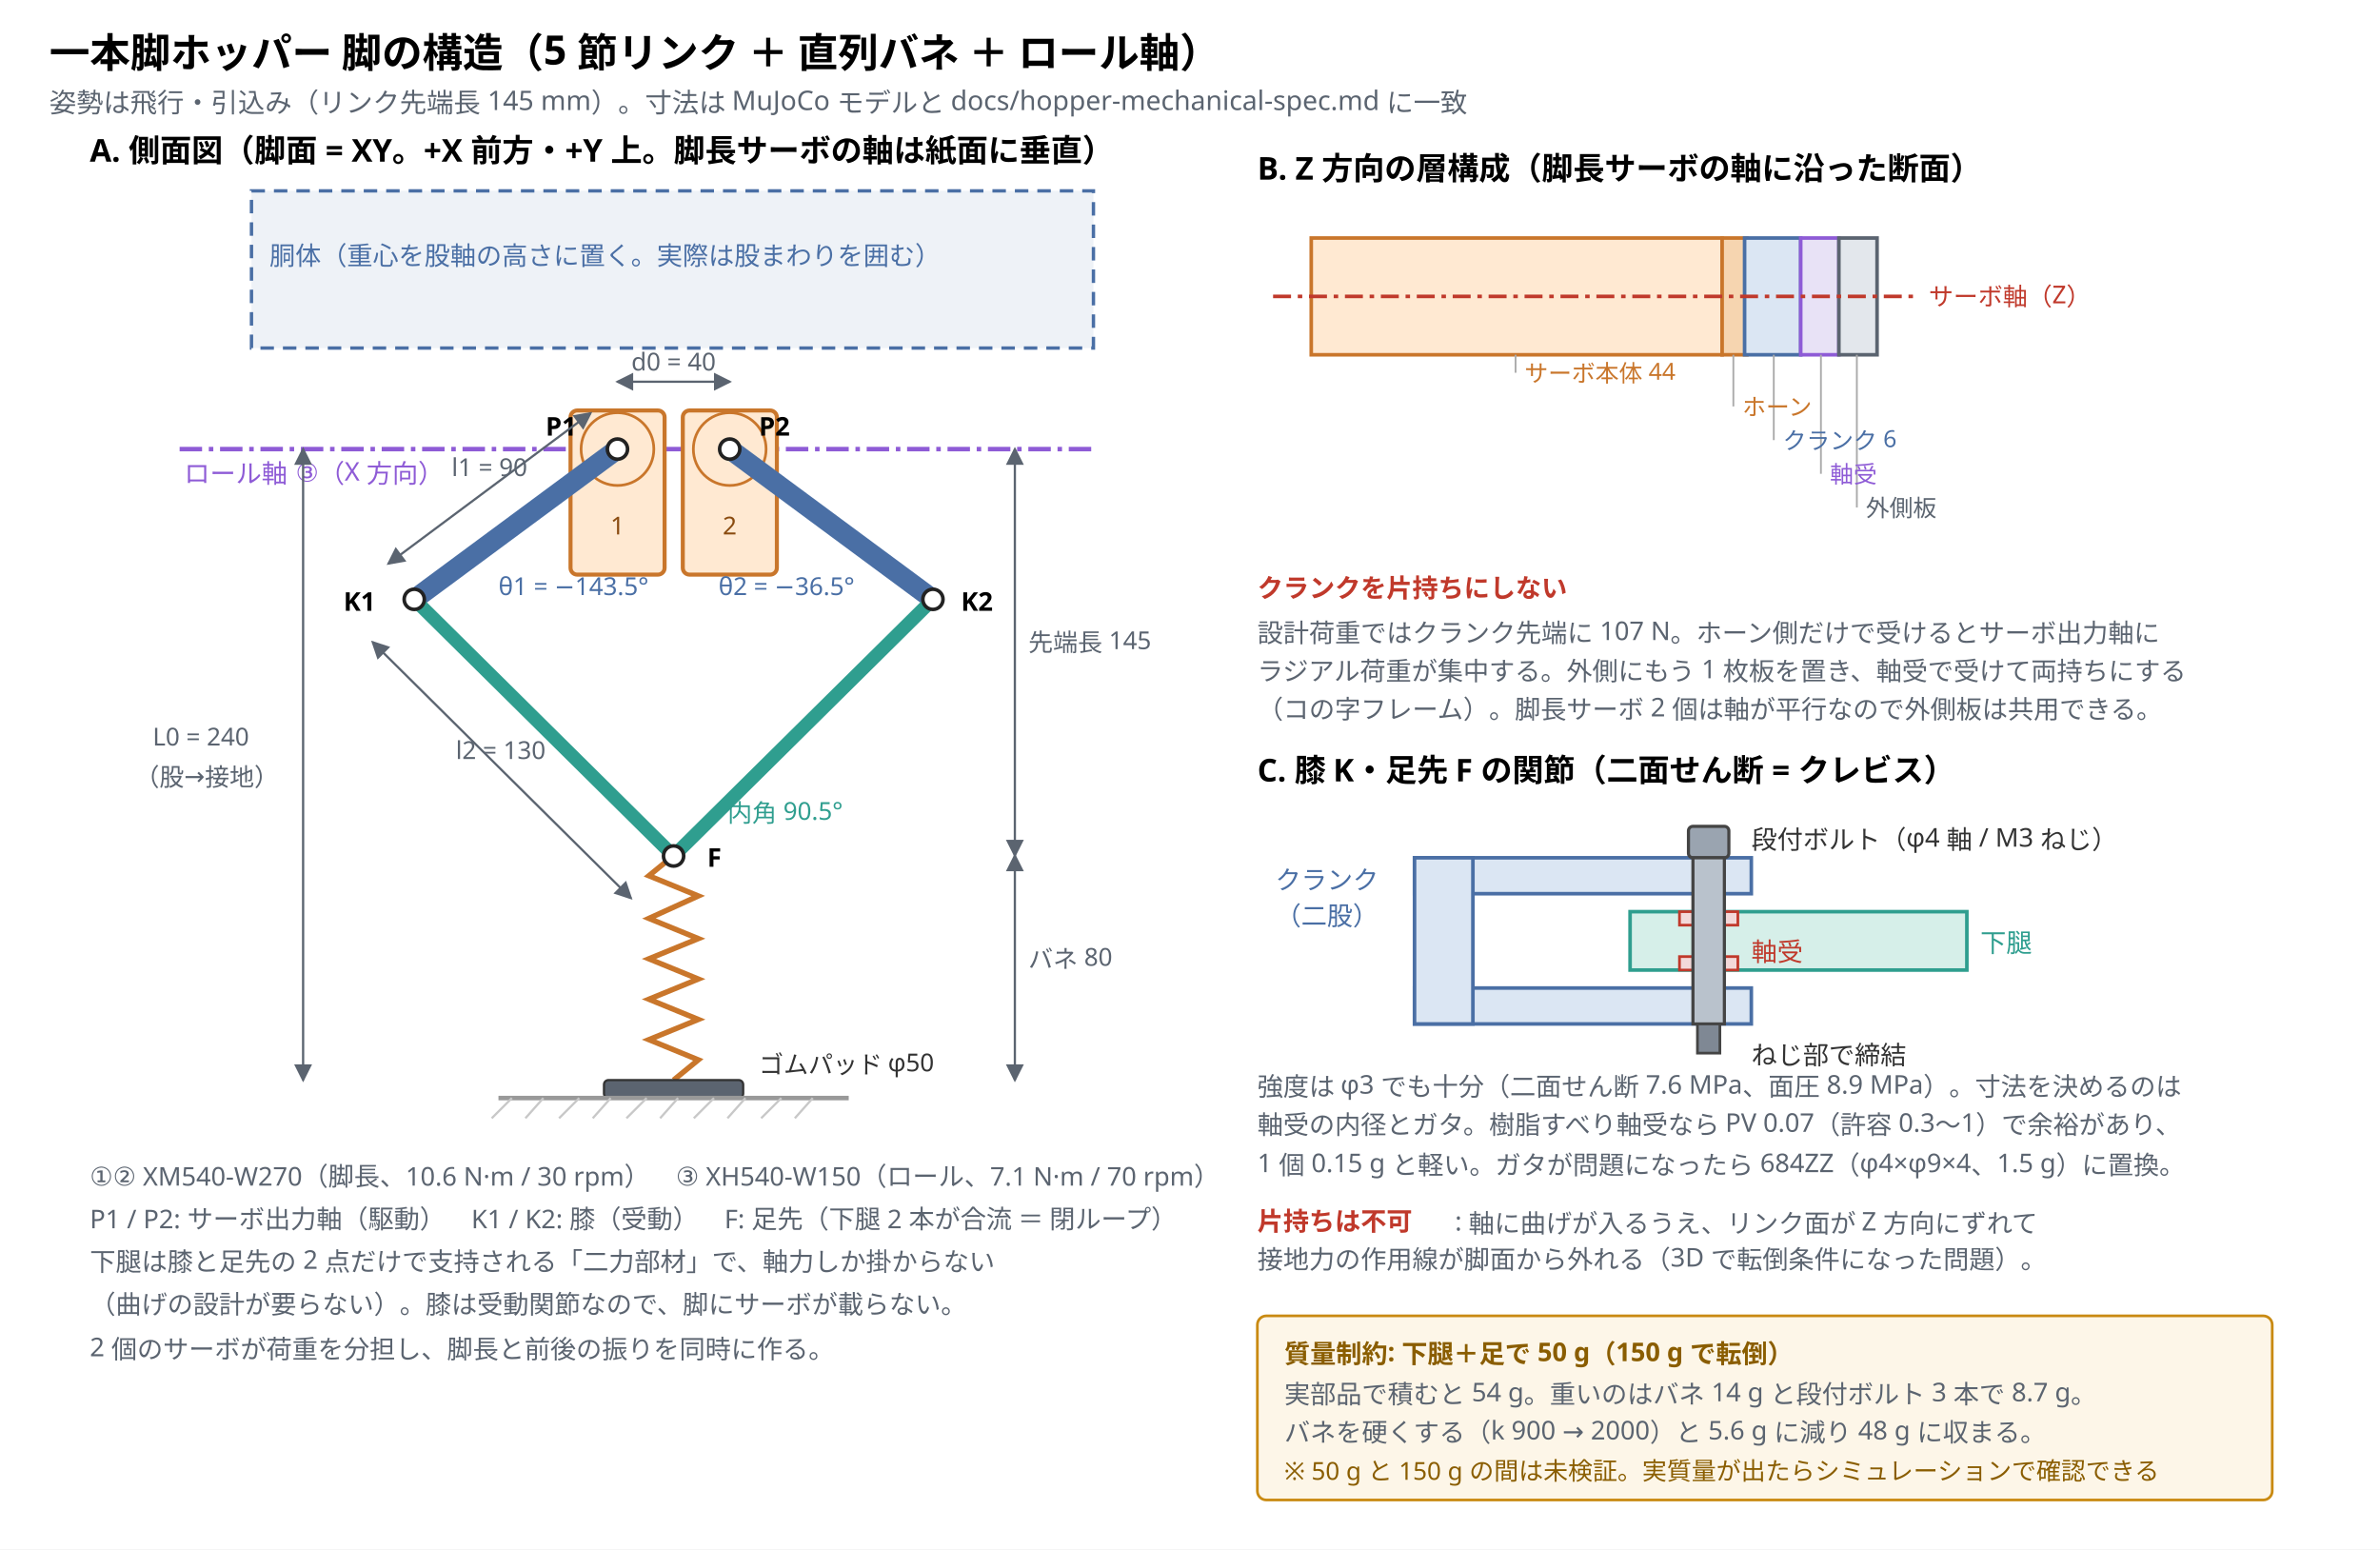
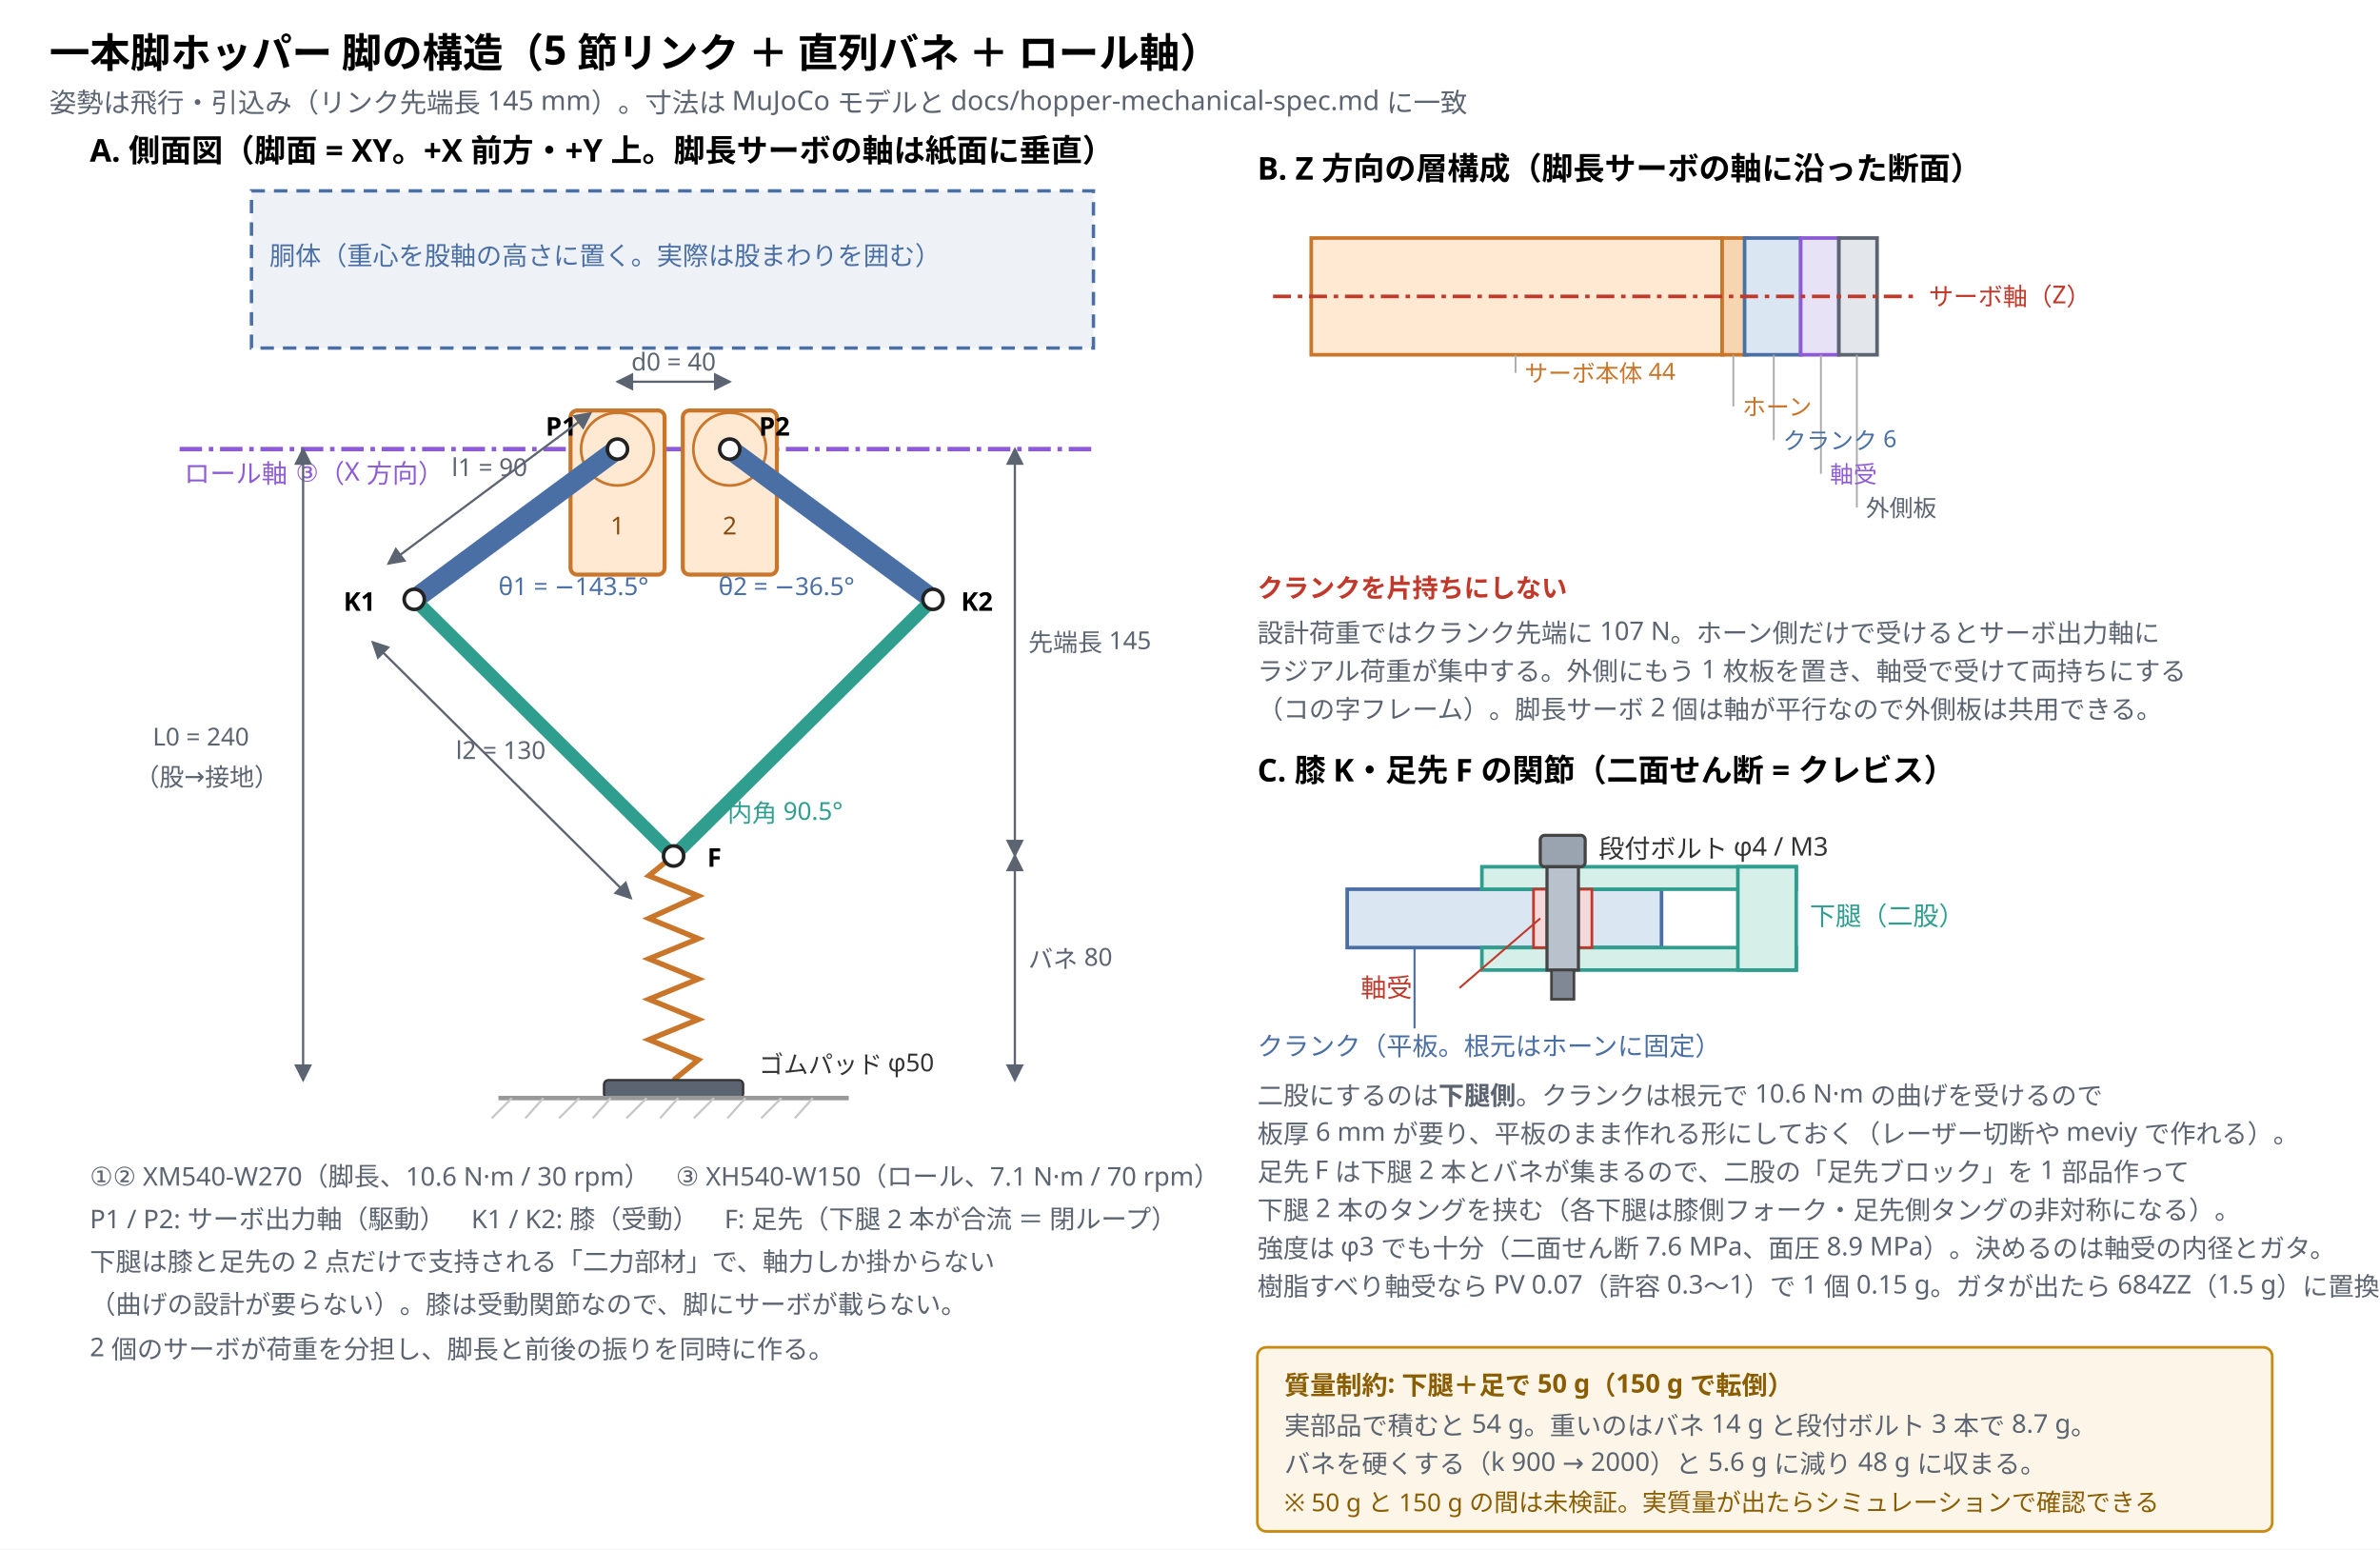
<svg xmlns="http://www.w3.org/2000/svg" width="1060" height="690" viewBox="0 0 1060 690" font-family="Segoe UI, Meiryo, sans-serif" font-size="13">
  <defs>
    <marker id="dim" markerWidth="8" markerHeight="8" refX="7" refY="4" orient="auto">
      <path d="M0,0 L8,4 L0,8 z" fill="#5b6470" />
    </marker>
    <marker id="dim2" markerWidth="8" markerHeight="8" refX="1" refY="4" orient="auto">
      <path d="M8,0 L0,4 L8,8 z" fill="#5b6470" />
    </marker>
  </defs>
  <rect width="1060" height="690" fill="#ffffff" />
  <text x="22" y="30" font-size="18" font-weight="bold">一本脚ホッパー 脚の構造（5 節リンク ＋ 直列バネ ＋ ロール軸）</text>
  <text x="22" y="50" font-size="12" fill="#5b6470">姿勢は飛行・引込み（リンク先端長 145 mm）。寸法は MuJoCo モデルと docs/hopper-mechanical-spec.md に一致</text>
  <text x="40" y="72" font-size="14" font-weight="bold">A. 側面図（脚面 = XY。+X 前方・+Y 上。脚長サーボの軸は紙面に垂直）</text>
  <rect x="112" y="85" width="375" height="70" fill="#eef2f7" stroke="#4a6fa5" stroke-width="1.5" stroke-dasharray="6 4" />
  <text x="120" y="118" font-size="11.5" fill="#4a6fa5">胴体（重心を股軸の高さに置く。実際は股まわりを囲む）</text>
  <line x1="80" y1="200" x2="488" y2="200" stroke="#8e5bd6" stroke-width="2" stroke-dasharray="10 3 2 3" />
  <text x="82" y="215" font-size="11.5" fill="#8e5bd6">ロール軸 ③（X 方向）</text>
  <rect x="254.1" y="182.8" width="41.9" height="73.1" rx="3" fill="#ffe9d2" stroke="#c9762b" stroke-width="1.8" />
  <text x="275" y="238" font-size="11" fill="#8a4b10" text-anchor="middle">1</text>
  <circle cx="275.0" cy="200.0" r="16.2" fill="none" stroke="#c9762b" stroke-width="1.2" />
  <rect x="304.1" y="182.8" width="41.9" height="73.1" rx="3" fill="#ffe9d2" stroke="#c9762b" stroke-width="1.8" />
  <text x="325" y="238" font-size="11" fill="#8a4b10" text-anchor="middle">2</text>
  <circle cx="325.0" cy="200.0" r="16.2" fill="none" stroke="#c9762b" stroke-width="1.2" />
  <line x1="275.0" y1="200.0" x2="184.5" y2="266.9" stroke="#4a6fa5" stroke-width="9" stroke-linecap="round" />
  <line x1="325.0" y1="200.0" x2="415.5" y2="266.9" stroke="#4a6fa5" stroke-width="9" stroke-linecap="round" />
  <line x1="184.5" y1="266.9" x2="300.0" y2="381.2" stroke="#2f9e8f" stroke-width="6" stroke-linecap="round" />
  <line x1="415.5" y1="266.9" x2="300.0" y2="381.2" stroke="#2f9e8f" stroke-width="6" stroke-linecap="round" />
  <polyline points="300,381 289,390 311,399 289,409 311,418 289,427 311,436 289,445 311,454 289,463 311,472 300,481" fill="none" stroke="#c9762b" stroke-width="2.4" />
  <rect x="269" y="481" width="62" height="8" rx="2" fill="#5b6470" stroke="#333" />
  <line x1="222" y1="489" x2="378" y2="489" stroke="#999" stroke-width="2" />
  <line x1="228" y1="489" x2="219" y2="498" stroke="#c8c8c8" />
  <line x1="242" y1="489" x2="234" y2="498" stroke="#c8c8c8" />
  <line x1="258" y1="489" x2="249" y2="498" stroke="#c8c8c8" />
  <line x1="272" y1="489" x2="264" y2="498" stroke="#c8c8c8" />
  <line x1="288" y1="489" x2="279" y2="498" stroke="#c8c8c8" />
  <line x1="302" y1="489" x2="294" y2="498" stroke="#c8c8c8" />
  <line x1="318" y1="489" x2="309" y2="498" stroke="#c8c8c8" />
  <line x1="332" y1="489" x2="324" y2="498" stroke="#c8c8c8" />
  <line x1="348" y1="489" x2="339" y2="498" stroke="#c8c8c8" />
  <line x1="362" y1="489" x2="354" y2="498" stroke="#c8c8c8" />
  <circle cx="275.0" cy="200.0" r="4.5" fill="#fff" stroke="#222" stroke-width="1.6" />
  <text x="243" y="194" font-size="11.5" font-weight="600">P1</text>
  <circle cx="325.0" cy="200.0" r="4.5" fill="#fff" stroke="#222" stroke-width="1.6" />
  <text x="338" y="194" font-size="11.5" font-weight="600">P2</text>
  <circle cx="184.5" cy="266.9" r="4.5" fill="#fff" stroke="#222" stroke-width="1.6" />
  <text x="153" y="272" font-size="11.5" font-weight="600">K1</text>
  <circle cx="415.5" cy="266.9" r="4.5" fill="#fff" stroke="#222" stroke-width="1.6" />
  <text x="428" y="272" font-size="11.5" font-weight="600">K2</text>
  <circle cx="300.0" cy="381.2" r="4.5" fill="#fff" stroke="#222" stroke-width="1.6" />
  <text x="315" y="386" font-size="11.5" font-weight="600">F</text>
  <line x1="275" y1="170" x2="325" y2="170" stroke="#5b6470" stroke-width="1" marker-start="url(#dim2)" marker-end="url(#dim)" />
  <text x="300" y="165" font-size="11" fill="#5b6470" text-anchor="middle">d0 = 40</text>
  <line x1="263" y1="184" x2="173" y2="251" stroke="#5b6470" stroke-width="1" marker-start="url(#dim2)" marker-end="url(#dim)" />
  <text x="218" y="212" font-size="11" fill="#5b6470" text-anchor="middle">l1 = 90</text>
  <line x1="166" y1="286" x2="281" y2="400" stroke="#5b6470" stroke-width="1" marker-start="url(#dim2)" marker-end="url(#dim)" />
  <text x="223" y="338" font-size="11" fill="#5b6470" text-anchor="middle">l2 = 130</text>
  <line x1="452" y1="200" x2="452" y2="381" stroke="#5b6470" stroke-width="1" marker-start="url(#dim2)" marker-end="url(#dim)" />
  <text x="458" y="290" font-size="11" fill="#5b6470">先端長 145</text>
  <line x1="452" y1="381" x2="452" y2="481" stroke="#5b6470" stroke-width="1" marker-start="url(#dim2)" marker-end="url(#dim)" />
  <text x="458" y="431" font-size="11" fill="#5b6470">バネ 80</text>
  <line x1="135" y1="200" x2="135" y2="481" stroke="#5b6470" stroke-width="1" marker-start="url(#dim2)" marker-end="url(#dim)" />
  <text x="68" y="332" font-size="11" fill="#5b6470">L0 = 240</text>
  <text x="60" y="350" font-size="11" fill="#5b6470">（股→接地）</text>
  <text x="222" y="265" font-size="11" fill="#4a6fa5">θ1 = −143.5°</text>
  <text x="320" y="265" font-size="11" fill="#4a6fa5">θ2 = −36.5°</text>
  <text x="324" y="366" font-size="11" fill="#2f9e8f">内角 90.5°</text>
  <text x="338" y="478" font-size="11" fill="#333">ゴムパッド φ50</text>
  <text x="40" y="528" font-size="11.5" fill="#5b6470">①② XM540-W270（脚長、10.6 N·m / 30 rpm）　③ XH540-W150（ロール、7.1 N·m / 70 rpm）</text>
  <text x="40" y="547" font-size="11.5" fill="#5b6470">P1 / P2: サーボ出力軸（駆動）　K1 / K2: 膝（受動）　F: 足先（下腿 2 本が合流 ＝ 閉ループ）</text>
  <text x="40" y="566" font-size="11.5" fill="#5b6470">下腿は膝と足先の 2 点だけで支持される「二力部材」で、軸力しか掛からない</text>
  <text x="40" y="585" font-size="11.5" fill="#5b6470">（曲げの設計が要らない）。膝は受動関節なので、脚にサーボが載らない。</text>
  <text x="40" y="604" font-size="11.5" fill="#5b6470">2 個のサーボが荷重を分担し、脚長と前後の振りを同時に作る。</text>
  <text x="560" y="80" font-size="14" font-weight="bold">B. Z 方向の層構成（脚長サーボの軸に沿った断面）</text>
  <rect x="584" y="106" width="183" height="52" fill="#ffe9d2" stroke="#c9762b" stroke-width="1.6" />
  <line x1="675" y1="158" x2="675" y2="166" stroke="#aaa" stroke-width="0.8" />
  <rect x="767" y="106" width="11" height="52" fill="#f6d5b0" stroke="#c9762b" stroke-width="1.6" />
  <line x1="772" y1="158" x2="772" y2="181" stroke="#aaa" stroke-width="0.8" />
  <rect x="777" y="106" width="25" height="52" fill="#dbe6f3" stroke="#4a6fa5" stroke-width="1.6" />
  <line x1="790" y1="158" x2="790" y2="196" stroke="#aaa" stroke-width="0.8" />
  <rect x="802" y="106" width="17" height="52" fill="#e8e2f6" stroke="#8e5bd6" stroke-width="1.6" />
  <line x1="811" y1="158" x2="811" y2="211" stroke="#aaa" stroke-width="0.8" />
  <rect x="819" y="106" width="17" height="52" fill="#e3e7ec" stroke="#5b6470" stroke-width="1.6" />
  <line x1="827" y1="158" x2="827" y2="226" stroke="#aaa" stroke-width="0.8" />
  <text x="679" y="170" font-size="10.5" fill="#c9762b">サーボ本体 44</text>
  <text x="776" y="185" font-size="10.5" fill="#c9762b">ホーン</text>
  <text x="794" y="200" font-size="10.5" fill="#4a6fa5">クランク 6</text>
  <text x="815" y="215" font-size="10.5" fill="#8e5bd6">軸受</text>
  <text x="831" y="230" font-size="10.5" fill="#5b6470">外側板</text>
  <line x1="567" y1="132" x2="854" y2="132" stroke="#c0392b" stroke-width="1.6" stroke-dasharray="8 3 2 3" />
  <text x="859" y="136" font-size="11" fill="#c0392b">サーボ軸（Z）</text>
  <text x="560" y="266" font-size="11.5" font-weight="600" fill="#c0392b">クランクを片持ちにしない</text>
  <text x="560" y="286" font-size="11.5" fill="#5b6470">設計荷重ではクランク先端に 107 N。ホーン側だけで受けるとサーボ出力軸に</text>
  <text x="560" y="303" font-size="11.5" fill="#5b6470">ラジアル荷重が集中する。外側にもう 1 枚板を置き、軸受で受けて両持ちにする</text>
  <text x="560" y="320" font-size="11.5" fill="#5b6470">（コの字フレーム）。脚長サーボ 2 個は軸が平行なので外側板は共用できる。</text>
  <text x="560" y="348" font-size="14" font-weight="bold">C. 膝 K・足先 F の関節（二面せん断 = クレビス）</text>
-   <rect x="630" y="382" width="150" height="16" fill="#dbe6f3" stroke="#4a6fa5" stroke-width="1.6" />
-   <rect x="630" y="440" width="150" height="16" fill="#dbe6f3" stroke="#4a6fa5" stroke-width="1.6" />
-   <rect x="630" y="382" width="26" height="74" fill="#dbe6f3" stroke="#4a6fa5" stroke-width="1.6" />
-   <rect x="726" y="406" width="150" height="26" fill="#d6efe9" stroke="#2f9e8f" stroke-width="1.6" />
-   <rect x="748" y="406" width="26" height="6" fill="#f3d9d9" stroke="#c0392b" stroke-width="1.2" />
-   <rect x="748" y="426" width="26" height="6" fill="#f3d9d9" stroke="#c0392b" stroke-width="1.2" />
-   <rect x="752" y="368" width="18" height="14" rx="2" fill="#9aa4b0" stroke="#444" stroke-width="1.4" />
-   <rect x="754" y="382" width="14" height="74" fill="#b9c2cc" stroke="#444" stroke-width="1.4" />
-   <rect x="756" y="456" width="10" height="13" fill="#7f8894" stroke="#444" stroke-width="1.2" />
-   <text x="780" y="378" font-size="11.5" fill="#333">段付ボルト（φ4 軸 / M3 ねじ）</text>
-   <text x="780" y="474" font-size="11.5" fill="#333">ねじ部で締結</text>
-   <text x="568" y="396" font-size="11.5" fill="#4a6fa5">クランク</text>
-   <text x="568" y="412" font-size="11.5" fill="#4a6fa5">（二股）</text>
-   <text x="882" y="424" font-size="11.5" fill="#2f9e8f">下腿</text>
-   <text x="780" y="428" font-size="11.5" fill="#c0392b">軸受</text>
-   <text x="560" y="488" font-size="11.5" fill="#5b6470">強度は φ3 でも十分（二面せん断 7.6 MPa、面圧 8.9 MPa）。寸法を決めるのは</text>
-   <text x="560" y="505" font-size="11.5" fill="#5b6470">軸受の内径とガタ。樹脂すべり軸受なら PV 0.07（許容 0.3〜1）で余裕があり、</text>
-   <text x="560" y="522" font-size="11.5" fill="#5b6470">1 個 0.15 g と軽い。ガタが問題になったら 684ZZ（φ4×φ9×4、1.5 g）に置換。</text>
-   <text x="560" y="548" font-size="11.5" font-weight="600" fill="#c0392b">片持ちは不可</text>
-   <text x="648" y="548" font-size="11.5" fill="#5b6470">: 軸に曲げが入るうえ、リンク面が Z 方向にずれて</text>
-   <text x="560" y="565" font-size="11.5" fill="#5b6470">接地力の作用線が脚面から外れる（3D で転倒条件になった問題）。</text>
-   <rect x="560" y="586" width="452" height="82" fill="#fdf6e8" stroke="#c98a12" stroke-width="1.2" rx="4" />
-   <text x="572" y="607" font-size="11.5" font-weight="600" fill="#8a5d00">質量制約: 下腿＋足で 50 g（150 g で転倒）</text>
-   <text x="572" y="625" font-size="11.5" fill="#5b6470">実部品で積むと 54 g。重いのはバネ 14 g と段付ボルト 3 本で 8.7 g。</text>
-   <text x="572" y="642" font-size="11.5" fill="#5b6470">バネを硬くする（k 900 → 2000）と 5.6 g に減り 48 g に収まる。</text>
-   <text x="572" y="659" font-size="11" fill="#8a5d00">※ 50 g と 150 g の間は未検証。実質量が出たらシミュレーションで確認できる</text>
+   <rect x="600" y="396" width="140" height="26" fill="#dbe6f3" stroke="#4a6fa5" stroke-width="1.6" />
+   <rect x="660" y="386" width="140" height="10" fill="#d6efe9" stroke="#2f9e8f" stroke-width="1.6" />
+   <rect x="660" y="422" width="140" height="10" fill="#d6efe9" stroke="#2f9e8f" stroke-width="1.6" />
+   <rect x="774" y="386" width="26" height="46" fill="#d6efe9" stroke="#2f9e8f" stroke-width="1.6" />
+   <rect x="683" y="396" width="6" height="26" fill="#f3d9d9" stroke="#c0392b" stroke-width="1.2" />
+   <rect x="703" y="396" width="6" height="26" fill="#f3d9d9" stroke="#c0392b" stroke-width="1.2" />
+   <rect x="686" y="372" width="20" height="14" rx="2" fill="#9aa4b0" stroke="#444" stroke-width="1.4" />
+   <rect x="689" y="386" width="14" height="46" fill="#b9c2cc" stroke="#444" stroke-width="1.4" />
+   <rect x="691" y="432" width="10" height="13" fill="#7f8894" stroke="#444" stroke-width="1.2" />
+   <line x1="630" y1="422" x2="630" y2="458" stroke="#4a6fa5" stroke-width="0.9" />
+   <text x="560" y="470" font-size="11.5" fill="#4a6fa5">クランク（平板。根元はホーンに固定）</text>
+   <text x="806" y="412" font-size="11.5" fill="#2f9e8f">下腿（二股）</text>
+   <text x="712" y="382" font-size="11.5" fill="#333">段付ボルト φ4 / M3</text>
+   <line x1="686" y1="409" x2="650" y2="440" stroke="#c0392b" stroke-width="0.9" />
+   <text x="606" y="444" font-size="11.5" fill="#c0392b">軸受</text>
+   <text x="560" y="492" font-size="11.5" fill="#5b6470">二股にするのは<tspan font-weight="600">下腿側</tspan>。クランクは根元で 10.6 N·m の曲げを受けるので</text>
+   <text x="560" y="509" font-size="11.5" fill="#5b6470">板厚 6 mm が要り、平板のまま作れる形にしておく（レーザー切断や meviy で作れる）。</text>
+   <text x="560" y="526" font-size="11.5" fill="#5b6470">足先 F は下腿 2 本とバネが集まるので、二股の「足先ブロック」を 1 部品作って</text>
+   <text x="560" y="543" font-size="11.5" fill="#5b6470">下腿 2 本のタングを挟む（各下腿は膝側フォーク・足先側タングの非対称になる）。</text>
+   <text x="560" y="560" font-size="11.5" fill="#5b6470">強度は φ3 でも十分（二面せん断 7.6 MPa、面圧 8.9 MPa）。決めるのは軸受の内径とガタ。</text>
+   <text x="560" y="577" font-size="11.5" fill="#5b6470">樹脂すべり軸受なら PV 0.07（許容 0.3〜1）で 1 個 0.15 g。ガタが出たら 684ZZ（1.5 g）に置換。</text>
+   <rect x="560" y="600" width="452" height="82" fill="#fdf6e8" stroke="#c98a12" stroke-width="1.2" rx="4" />
+   <text x="572" y="621" font-size="11.5" font-weight="600" fill="#8a5d00">質量制約: 下腿＋足で 50 g（150 g で転倒）</text>
+   <text x="572" y="639" font-size="11.5" fill="#5b6470">実部品で積むと 54 g。重いのはバネ 14 g と段付ボルト 3 本で 8.7 g。</text>
+   <text x="572" y="656" font-size="11.5" fill="#5b6470">バネを硬くする（k 900 → 2000）と 5.6 g に減り 48 g に収まる。</text>
+   <text x="572" y="673" font-size="11" fill="#8a5d00">※ 50 g と 150 g の間は未検証。実質量が出たらシミュレーションで確認できる</text>
</svg>
